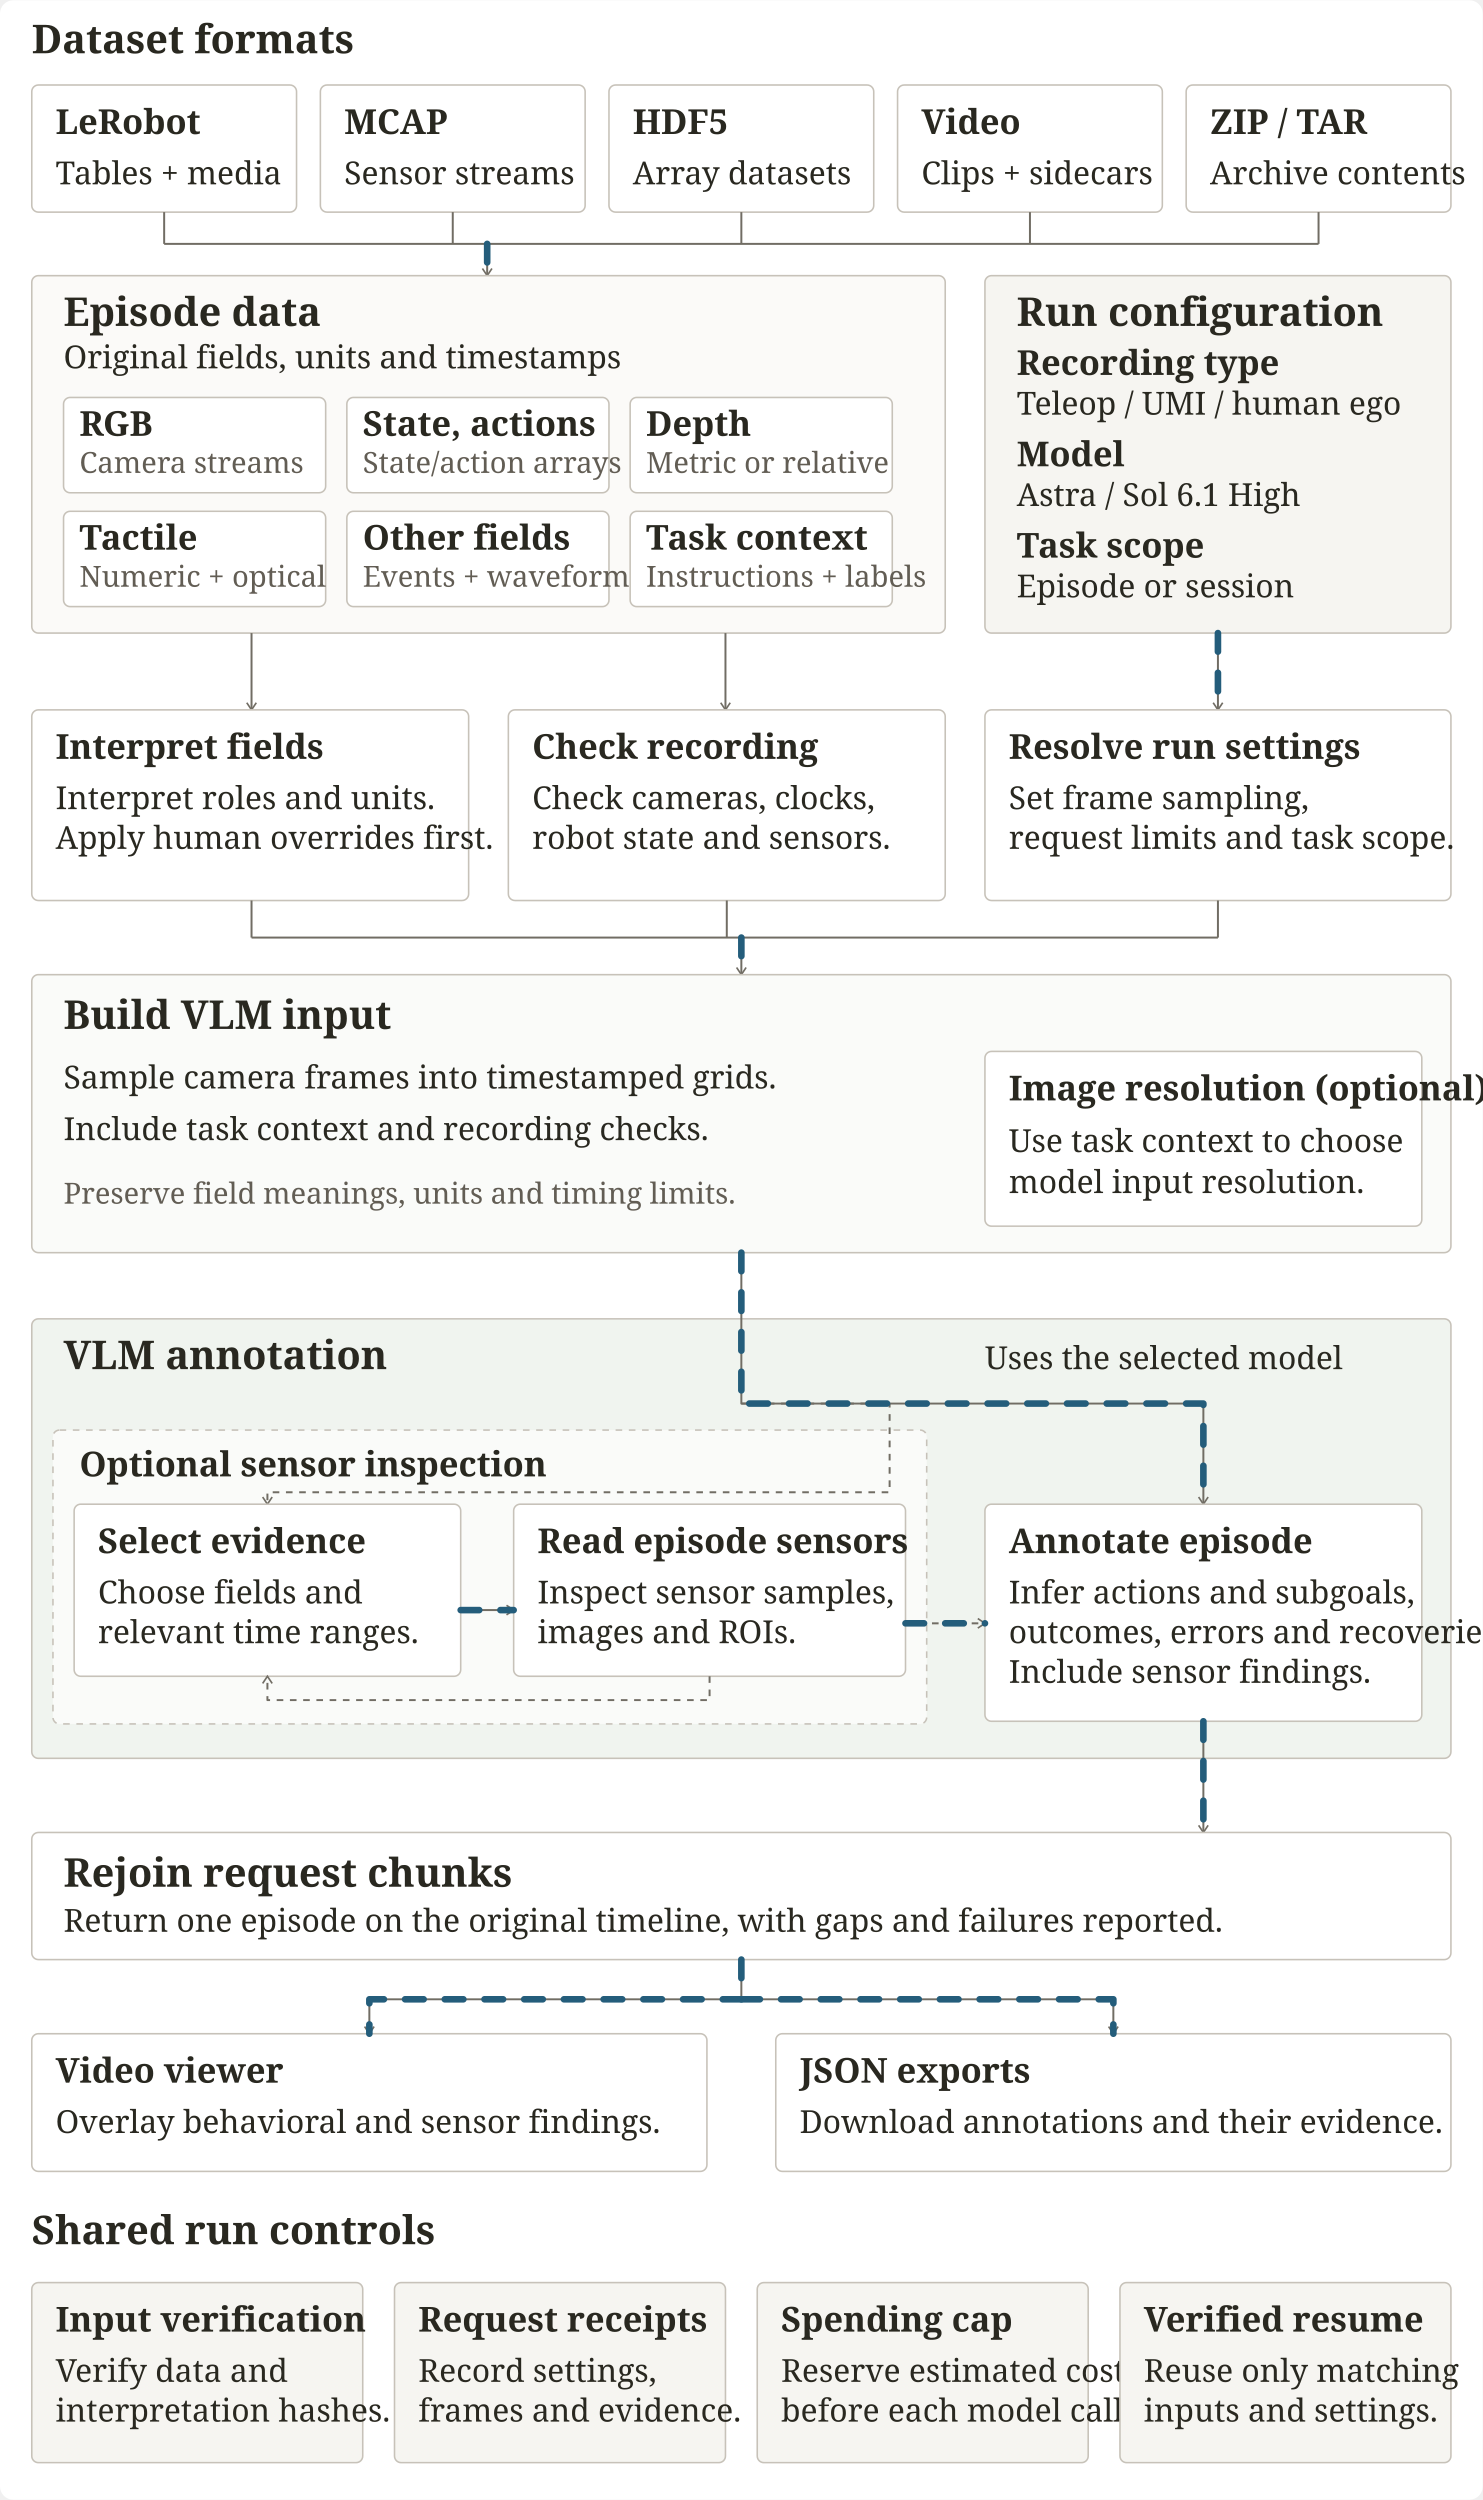
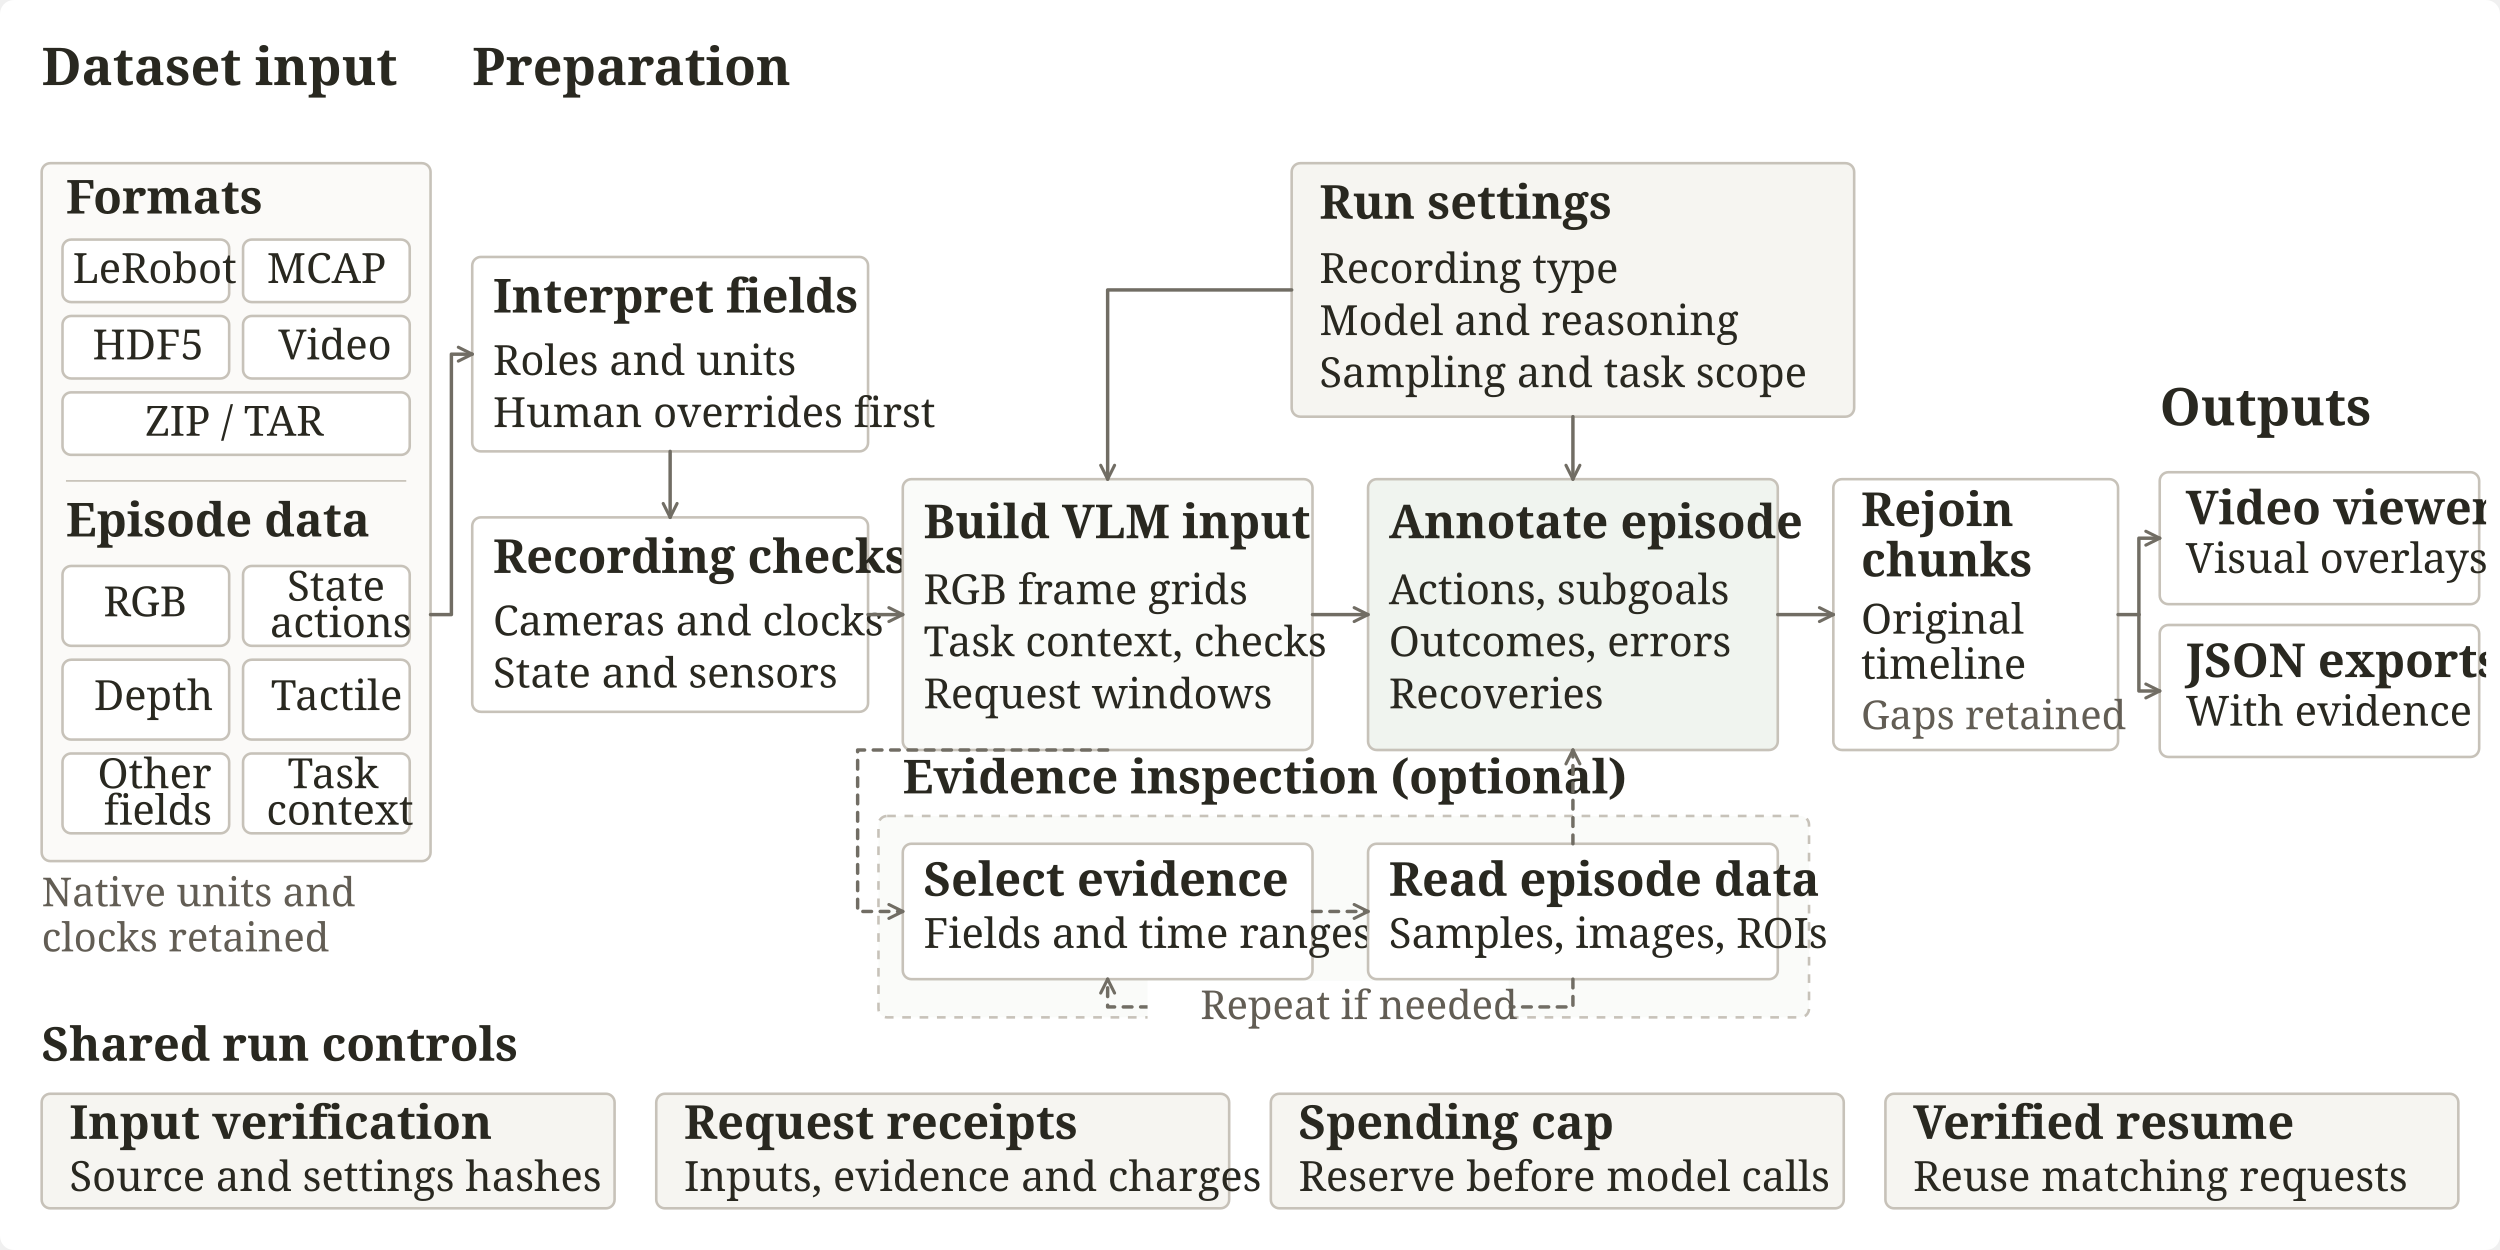
- <svg xmlns="http://www.w3.org/2000/svg" width="720" height="1214" viewBox="0 0 1120 1888" role="img" aria-labelledby="title description">
+ <svg xmlns="http://www.w3.org/2000/svg" width="900" height="450" viewBox="0 0 1440 720" role="img" aria-labelledby="title description">
  <defs>
-     <marker id="arrow" viewBox="0 0 10 10" refX="8" refY="5" markerWidth="6" markerHeight="6" orient="auto-start-reverse">
-       <path d="M2 1 L8 5 L2 9" fill="none" stroke="#716d64" stroke-width="1.4" />
+     <clipPath id="canvas">
+       <rect x="8" y="8" width="1424" height="704" />
+     </clipPath>
+     <marker id="arrow" viewBox="0 0 10 10" refX="9" refY="5" markerWidth="10" markerHeight="10" markerUnits="userSpaceOnUse" orient="auto">
+       <path d="M1 1 L9 5 L1 9" fill="none" stroke="#716d64" stroke-width="1.8" stroke-linecap="round" stroke-linejoin="round" />
    </marker>
  </defs>
  <style>
- text { font-family:'EB Garamond',Georgia,serif; font-weight:400; fill:#292820; }
- .heading { font-size:30px; font-weight:600; }
- .name { font-size:26px; font-weight:600; }
- .body { font-size:24px; }
- .small { font-size:22px; fill:#625d54; }
- .note { font-size:21px; fill:#625d54; }
- .stage { font-size:25px; fill:#625d54; }
- .edge { fill:none; stroke:#716d64; stroke-width:1.5; marker-end:url(#arrow); stroke-linejoin:round; }
- .optional { stroke-dasharray:5 5; }
- .flow { fill:none; stroke:#245d7b; stroke-width:5; stroke-linecap:round; stroke-linejoin:round; stroke-dasharray:14 16; animation:move 1.2s linear infinite; }
- @keyframes move { to { stroke-dashoffset:-30; } }
- @media (prefers-reduced-motion:reduce) { .flow { display:none; } }
+ text {font-family:'EB Garamond',Georgia,serif;fill:#292820;font-weight:400}
+ .stage {font-size:30px;font-weight:600}
+ .heading {font-size:27px;font-weight:600}
+ .body {font-size:24px}
+ .caption {font-size:23px;fill:#625d54}
+ .edge {fill:none;stroke:#716d64;stroke-width:2;stroke-linejoin:round;stroke-linecap:round}
+ .optional {stroke-dasharray:5 5}
+ .packet {fill:#245d7b}
+ @media (prefers-reduced-motion:reduce) {.packet {display:none}}
</style>
-   <rect width="1120" height="1888" rx="10" fill="#fff" />
-   <text x="24" y="40" class="heading" data-width="1072">Dataset formats</text>
-   <rect x="24" y="64" width="200" height="96" rx="5" fill="#fff" stroke="#c7c2b9" stroke-width="1.2" />
-   <text x="42" y="101" class="name" data-width="164">LeRobot</text>
-   <text x="42" y="139" class="body" data-width="164">Tables + media</text>
-   <path d="M124 160 V184" fill="none" stroke="#716d64" stroke-width="1.5" />
-   <rect x="242" y="64" width="200" height="96" rx="5" fill="#fff" stroke="#c7c2b9" stroke-width="1.2" />
-   <text x="260" y="101" class="name" data-width="164">MCAP</text>
-   <text x="260" y="139" class="body" data-width="164">Sensor streams</text>
-   <path d="M342 160 V184" fill="none" stroke="#716d64" stroke-width="1.5" />
-   <rect x="460" y="64" width="200" height="96" rx="5" fill="#fff" stroke="#c7c2b9" stroke-width="1.2" />
-   <text x="478" y="101" class="name" data-width="164">HDF5</text>
-   <text x="478" y="139" class="body" data-width="164">Array datasets</text>
-   <path d="M560 160 V184" fill="none" stroke="#716d64" stroke-width="1.5" />
-   <rect x="678" y="64" width="200" height="96" rx="5" fill="#fff" stroke="#c7c2b9" stroke-width="1.2" />
-   <text x="696" y="101" class="name" data-width="164">Video</text>
-   <text x="696" y="139" class="body" data-width="164">Clips + sidecars</text>
-   <path d="M778 160 V184" fill="none" stroke="#716d64" stroke-width="1.5" />
-   <rect x="896" y="64" width="200" height="96" rx="5" fill="#fff" stroke="#c7c2b9" stroke-width="1.2" />
-   <text x="914" y="101" class="name" data-width="164">ZIP / TAR</text>
-   <text x="914" y="139" class="body" data-width="164">Archive contents</text>
-   <path d="M996 160 V184" fill="none" stroke="#716d64" stroke-width="1.5" />
-   <path d="M124 184 H996" fill="none" stroke="#716d64" stroke-width="1.5" />
-   <path d="M368 184 V208" class="edge" />
-   <rect x="24" y="208" width="690" height="270" rx="5" fill="#fbfaf8" stroke="#c7c2b9" stroke-width="1.2" />
-   <text x="48" y="246" class="heading" data-width="642">Episode data</text>
-   <text x="48" y="278" class="body" data-width="642">Original fields, units and timestamps</text>
-   <rect x="48" y="300" width="198" height="72" rx="5" fill="#fff" stroke="#c7c2b9" stroke-width="1.2" />
-   <text x="60" y="329" class="name" data-width="174">RGB</text>
-   <text x="60" y="357" class="small" data-width="174">Camera streams</text>
-   <rect x="262" y="300" width="198" height="72" rx="5" fill="#fff" stroke="#c7c2b9" stroke-width="1.2" />
-   <text x="274" y="329" class="name" data-width="174">State, actions</text>
-   <text x="274" y="357" class="small" data-width="174">State/action arrays</text>
-   <rect x="476" y="300" width="198" height="72" rx="5" fill="#fff" stroke="#c7c2b9" stroke-width="1.2" />
-   <text x="488" y="329" class="name" data-width="174">Depth</text>
-   <text x="488" y="357" class="small" data-width="174">Metric or relative</text>
-   <rect x="48" y="386" width="198" height="72" rx="5" fill="#fff" stroke="#c7c2b9" stroke-width="1.2" />
-   <text x="60" y="415" class="name" data-width="174">Tactile</text>
-   <text x="60" y="443" class="small" data-width="174">Numeric + optical</text>
-   <rect x="262" y="386" width="198" height="72" rx="5" fill="#fff" stroke="#c7c2b9" stroke-width="1.2" />
-   <text x="274" y="415" class="name" data-width="174">Other fields</text>
-   <text x="274" y="443" class="small" data-width="174">Events + waveforms</text>
-   <rect x="476" y="386" width="198" height="72" rx="5" fill="#fff" stroke="#c7c2b9" stroke-width="1.2" />
-   <text x="488" y="415" class="name" data-width="174">Task context</text>
-   <text x="488" y="443" class="small" data-width="174">Instructions + labels</text>
-   <rect x="744" y="208" width="352" height="270" rx="5" fill="#f6f5f1" stroke="#c7c2b9" stroke-width="1.2" />
-   <text x="768" y="246" class="heading" data-width="304">Run configuration</text>
-   <text x="768" y="283" class="name" data-width="304">Recording type</text>
-   <text x="768" y="313" class="body" data-width="304">Teleop / UMI / human ego</text>
-   <text x="768" y="352" class="name" data-width="304">Model</text>
-   <text x="768" y="382" class="body" data-width="304">Astra / Sol 6.1 High</text>
-   <text x="768" y="421" class="name" data-width="304">Task scope</text>
-   <text x="768" y="451" class="body" data-width="304">Episode or session</text>
-   <path d="M190 478 V536" class="edge" />
-   <path d="M548 478 V536" class="edge" />
-   <path d="M920 478 V536" class="edge" />
-   <rect x="24" y="536" width="330" height="144" rx="5" fill="#fff" stroke="#c7c2b9" stroke-width="1.2" />
-   <text x="42" y="573" class="name" data-width="294">Interpret fields</text>
-   <text x="42" y="611" class="body" data-width="294">Interpret roles and units.</text>
-   <text x="42" y="641" class="body" data-width="294">Apply human overrides first.</text>
-   <rect x="384" y="536" width="330" height="144" rx="5" fill="#fff" stroke="#c7c2b9" stroke-width="1.2" />
-   <text x="402" y="573" class="name" data-width="294">Check recording</text>
-   <text x="402" y="611" class="body" data-width="294">Check cameras, clocks,</text>
-   <text x="402" y="641" class="body" data-width="294">robot state and sensors.</text>
-   <rect x="744" y="536" width="352" height="144" rx="5" fill="#fff" stroke="#c7c2b9" stroke-width="1.2" />
-   <text x="762" y="573" class="name" data-width="316">Resolve run settings</text>
-   <text x="762" y="611" class="body" data-width="316">Set frame sampling,</text>
-   <text x="762" y="641" class="body" data-width="316">request limits and task scope.</text>
-   <path d="M190 680 V708" fill="none" stroke="#716d64" stroke-width="1.5" />
-   <path d="M549 680 V708" fill="none" stroke="#716d64" stroke-width="1.5" />
-   <path d="M920 680 V708" fill="none" stroke="#716d64" stroke-width="1.5" />
-   <path d="M190 708 H920" fill="none" stroke="#716d64" stroke-width="1.5" />
-   <path d="M560 708 V736" class="edge" />
-   <rect x="24" y="736" width="1072" height="210" rx="5" fill="#fafbf9" stroke="#c7c2b9" stroke-width="1.2" />
-   <text x="48" y="777" class="heading" data-width="1024">Build VLM input</text>
-   <text x="48" y="822" class="body" data-width="652">Sample camera frames into timestamped grids.</text>
-   <text x="48" y="861" class="body" data-width="652">Include task context and recording checks.</text>
-   <text x="48" y="909" class="small" data-width="652">Preserve field meanings, units and timing limits.</text>
-   <rect x="744" y="794" width="330" height="132" rx="5" fill="#fff" stroke="#c7c2b9" stroke-width="1.2" />
-   <text x="762" y="831" class="name" data-width="294">Image resolution (optional)</text>
-   <text x="762" y="870" class="body" data-width="294">Use task context to choose</text>
-   <text x="762" y="901" class="body" data-width="294">model input resolution.</text>
-   <rect x="24" y="996" width="1072" height="332" rx="5" fill="#f0f4ef" stroke="#c7c2b9" stroke-width="1.2" />
-   <text x="48" y="1034" class="heading" data-width="620">VLM annotation</text>
-   <text x="744" y="1034" class="body" data-width="328">Uses the selected model</text>
-   <path d="M560 946 V1060 H909 V1136" class="edge" />
-   <rect x="40" y="1080" width="660" height="222" rx="5" fill="#fafbf9" stroke="#c7c2b9" stroke-width="1.2" stroke-dasharray="5 5" />
-   <text x="60" y="1115" class="name" data-width="620">Optional sensor inspection</text>
-   <path d="M560 1060 H672 V1127 H202 V1136" class="edge optional" />
-   <rect x="56" y="1136" width="292" height="130" rx="5" fill="#fff" stroke="#c7c2b9" stroke-width="1.2" />
-   <text x="74" y="1173" class="name" data-width="256">Select evidence</text>
-   <text x="74" y="1211" class="body" data-width="256">Choose fields and</text>
-   <text x="74" y="1241" class="body" data-width="256">relevant time ranges.</text>
-   <rect x="388" y="1136" width="296" height="130" rx="5" fill="#fff" stroke="#c7c2b9" stroke-width="1.2" />
-   <text x="406" y="1173" class="name" data-width="260">Read episode sensors</text>
-   <text x="406" y="1211" class="body" data-width="260">Inspect sensor samples,</text>
-   <text x="406" y="1241" class="body" data-width="260">images and ROIs.</text>
-   <path d="M348 1216 H388" class="edge" />
-   <path d="M536 1266 V1284 H202 V1266" class="edge optional" />
-   <rect x="744" y="1136" width="330" height="164" rx="5" fill="#fff" stroke="#c7c2b9" stroke-width="1.2" />
-   <text x="762" y="1173" class="name" data-width="294">Annotate episode</text>
-   <text x="762" y="1211" class="body" data-width="294">Infer actions and subgoals,</text>
-   <text x="762" y="1241" class="body" data-width="294">outcomes, errors and recoveries.</text>
-   <text x="762" y="1271" class="body" data-width="294">Include sensor findings.</text>
-   <path d="M684 1226 H744" class="edge optional" />
-   <path d="M909 1300 V1384" class="edge" />
-   <rect x="24" y="1384" width="1072" height="96" rx="5" fill="#fff" stroke="#c7c2b9" stroke-width="1.2" />
-   <text x="48" y="1425" class="heading" data-width="1024">Rejoin request chunks</text>
-   <text x="48" y="1459" class="body" data-width="1024">Return one episode on the original timeline, with gaps and failures reported.</text>
-   <path d="M560 1480 V1510 H279 V1536" class="edge" />
-   <path d="M560 1510 H841 V1536" class="edge" />
-   <rect x="24" y="1536" width="510" height="104" rx="5" fill="#fff" stroke="#c7c2b9" stroke-width="1.2" />
-   <text x="42" y="1573" class="name" data-width="474">Video viewer</text>
-   <text x="42" y="1611" class="body" data-width="474">Overlay behavioral and sensor findings.</text>
-   <rect x="586" y="1536" width="510" height="104" rx="5" fill="#fff" stroke="#c7c2b9" stroke-width="1.2" />
-   <text x="604" y="1573" class="name" data-width="474">JSON exports</text>
-   <text x="604" y="1611" class="body" data-width="474">Download annotations and their evidence.</text>
-   <text x="24" y="1695" class="heading" data-width="1072">Shared run controls</text>
-   <rect x="24" y="1724" width="250" height="136" rx="5" fill="#f6f5f1" stroke="#c7c2b9" stroke-width="1.2" />
-   <text x="42" y="1761" class="name" data-width="214">Input verification</text>
-   <text x="42" y="1799" class="body" data-width="214">Verify data and</text>
-   <text x="42" y="1829" class="body" data-width="214">interpretation hashes.</text>
-   <rect x="298" y="1724" width="250" height="136" rx="5" fill="#f6f5f1" stroke="#c7c2b9" stroke-width="1.2" />
-   <text x="316" y="1761" class="name" data-width="214">Request receipts</text>
-   <text x="316" y="1799" class="body" data-width="214">Record settings,</text>
-   <text x="316" y="1829" class="body" data-width="214">frames and evidence.</text>
-   <rect x="572" y="1724" width="250" height="136" rx="5" fill="#f6f5f1" stroke="#c7c2b9" stroke-width="1.2" />
-   <text x="590" y="1761" class="name" data-width="214">Spending cap</text>
-   <text x="590" y="1799" class="body" data-width="214">Reserve estimated cost</text>
-   <text x="590" y="1829" class="body" data-width="214">before each model call.</text>
-   <rect x="846" y="1724" width="250" height="136" rx="5" fill="#f6f5f1" stroke="#c7c2b9" stroke-width="1.2" />
-   <text x="864" y="1761" class="name" data-width="214">Verified resume</text>
-   <text x="864" y="1799" class="body" data-width="214">Reuse only matching</text>
-   <text x="864" y="1829" class="body" data-width="214">inputs and settings.</text>
-   <path d="M368 184 V208" class="flow" />
-   <path d="M920 478 V536" class="flow" />
-   <path d="M560 708 V736" class="flow" />
-   <path d="M560 946 V1060 H909 V1136" class="flow" />
-   <path d="M348 1216 H388" class="flow" />
-   <path d="M684 1226 H744" class="flow" />
-   <path d="M909 1300 V1384" class="flow" />
-   <path d="M560 1480 V1510 H279 V1536" class="flow" />
-   <path d="M560 1510 H841 V1536" class="flow" />
+   <rect width="1440" height="720" fill="#fff" rx="8" />
+   <g clip-path="url(#canvas)">
+     <text x="24.000" y="49" class="stage" data-width="224">Dataset input</text>
+     <text x="272.000" y="49" class="stage" data-width="228">Preparation</text>
+     <text x="1244.000" y="245" class="stage" data-width="184">Outputs</text>
+     <rect id="dataset" x="24" y="94" width="224" height="402" rx="5" fill="#fbfaf8" stroke="#c7c2b9" stroke-width="1.5" />
+     <text x="38.000" y="123" class="heading" data-width="196">Formats</text>
+     <rect id="format-0" x="36" y="138" width="96" height="36" rx="5" fill="#fff" stroke="#c7c2b9" stroke-width="1.5" />
+     <text x="41.928" y="163" class="body" data-width="86">LeRobot</text>
+     <rect id="format-1" x="140" y="138" width="96" height="36" rx="5" fill="#fff" stroke="#c7c2b9" stroke-width="1.5" />
+     <text x="153.740" y="163" class="body" data-width="86">MCAP</text>
+     <rect id="format-2" x="36" y="182" width="96" height="36" rx="5" fill="#fff" stroke="#c7c2b9" stroke-width="1.5" />
+     <text x="53.328" y="207" class="body" data-width="86">HDF5</text>
+     <rect id="format-3" x="140" y="182" width="96" height="36" rx="5" fill="#fff" stroke="#c7c2b9" stroke-width="1.5" />
+     <text x="160.304" y="207" class="body" data-width="86">Video</text>
+     <rect id="format-4" x="36" y="226" width="200" height="36" rx="5" fill="#fff" stroke="#c7c2b9" stroke-width="1.5" />
+     <text x="83.572" y="251" class="body" data-width="190">ZIP / TAR</text>
+     <path d="M38 277 H234" stroke="#c7c2b9" stroke-width="1" />
+     <text x="38.000" y="309" class="heading" data-width="196">Episode data</text>
+     <rect id="modality-0" x="36" y="326" width="96" height="46" rx="5" fill="#fff" stroke="#c7c2b9" stroke-width="1.5" />
+     <text x="59.652" y="355" class="body" data-width="86">RGB</text>
+     <rect id="modality-1" x="140" y="326" width="96" height="46" rx="5" fill="#fff" stroke="#c7c2b9" stroke-width="1.5" />
+     <text x="165.416" y="346" class="body" data-width="86">State</text>
+     <text x="155.468" y="367" class="body" data-width="86">actions</text>
+     <rect id="modality-2" x="36" y="380" width="96" height="46" rx="5" fill="#fff" stroke="#c7c2b9" stroke-width="1.5" />
+     <text x="54.096" y="409" class="body" data-width="86">Depth</text>
+     <rect id="modality-3" x="140" y="380" width="96" height="46" rx="5" fill="#fff" stroke="#c7c2b9" stroke-width="1.5" />
+     <text x="156.020" y="409" class="body" data-width="86">Tactile</text>
+     <rect id="modality-4" x="36" y="434" width="96" height="46" rx="5" fill="#fff" stroke="#c7c2b9" stroke-width="1.5" />
+     <text x="56.208" y="454" class="body" data-width="86">Other</text>
+     <text x="59.736" y="475" class="body" data-width="86">fields</text>
+     <rect id="modality-5" x="140" y="434" width="96" height="46" rx="5" fill="#fff" stroke="#c7c2b9" stroke-width="1.5" />
+     <text x="165.668" y="454" class="body" data-width="86">Task</text>
+     <text x="153.464" y="475" class="body" data-width="86">context</text>
+     <text x="24.000" y="522" class="caption" data-width="204">Native units and</text>
+     <text x="24.000" y="548" class="caption" data-width="204">clocks retained</text>
+     <rect id="interpret" x="272" y="148" width="228" height="112" rx="5" fill="#fff" stroke="#c7c2b9" stroke-width="1.5" />
+     <text x="284.000" y="180" class="heading" data-width="204">Interpret fields</text>
+     <text x="284.000" y="216" class="body" data-width="204">Roles and units</text>
+     <text x="284.000" y="246" class="body" data-width="204">Human overrides first</text>
+     <rect id="checks" x="272" y="298" width="228" height="112" rx="5" fill="#fff" stroke="#c7c2b9" stroke-width="1.5" />
+     <text x="284.000" y="330" class="heading" data-width="204">Recording checks</text>
+     <text x="284.000" y="366" class="body" data-width="204">Cameras and clocks</text>
+     <text x="284.000" y="396" class="body" data-width="204">State and sensors</text>
+     <rect id="settings" x="744" y="94" width="324" height="146" rx="5" fill="#f6f5f1" stroke="#c7c2b9" stroke-width="1.5" />
+     <text x="760.000" y="126" class="heading" data-width="292">Run settings</text>
+     <text x="760.000" y="163" class="body" data-width="292">Recording type</text>
+     <text x="760.000" y="193" class="body" data-width="292">Model and reasoning</text>
+     <text x="760.000" y="223" class="body" data-width="292">Sampling and task scope</text>
+     <rect id="request" x="520" y="276" width="236" height="156" rx="5" fill="#fafbf9" stroke="#c7c2b9" stroke-width="1.5" />
+     <text x="532.000" y="310" class="heading" data-width="212">Build VLM input</text>
+     <text x="532.000" y="348" class="body" data-width="212">RGB frame grids</text>
+     <text x="532.000" y="378" class="body" data-width="212">Task context, checks</text>
+     <text x="532.000" y="408" class="body" data-width="212">Request windows</text>
+     <rect id="annotate" x="788" y="276" width="236" height="156" rx="5" fill="#f0f4ef" stroke="#c7c2b9" stroke-width="1.5" />
+     <text x="800.000" y="310" class="heading" data-width="212">Annotate episode</text>
+     <text x="800.000" y="348" class="body" data-width="212">Actions, subgoals</text>
+     <text x="800.000" y="378" class="body" data-width="212">Outcomes, errors</text>
+     <text x="800.000" y="408" class="body" data-width="212">Recoveries</text>
+     <rect id="stitch" x="1056" y="276" width="164" height="156" rx="5" fill="#fff" stroke="#c7c2b9" stroke-width="1.5" />
+     <text x="1072.000" y="303" class="heading" data-width="132">Rejoin</text>
+     <text x="1072.000" y="332" class="heading" data-width="132">chunks</text>
+     <text x="1072.000" y="365" class="body" data-width="132">Original</text>
+     <text x="1072.000" y="391" class="body" data-width="132">timeline</text>
+     <text x="1072.000" y="420" class="caption" data-width="132">Gaps retained</text>
+     <rect id="viewer" x="1244" y="272" width="184" height="76" rx="5" fill="#fff" stroke="#c7c2b9" stroke-width="1.5" />
+     <text x="1259.000" y="302" class="heading" data-width="154">Video viewer</text>
+     <text x="1259.000" y="330" class="body" data-width="154">Visual overlays</text>
+     <rect id="json" x="1244" y="360" width="184" height="76" rx="5" fill="#fff" stroke="#c7c2b9" stroke-width="1.5" />
+     <text x="1259.000" y="390" class="heading" data-width="154">JSON exports</text>
+     <text x="1259.000" y="418" class="body" data-width="154">With evidence</text>
+     <path id="ingest-interpret" d="M248 354 L260 354 L260 204 L272 204" class="edge" marker-end="url(#arrow)" />
+     <circle class="packet" r="5.5">
+       <animateMotion dur="1.491s" repeatCount="indefinite" path="M248 354 L260 354 L260 204 L262 204" />
+     </circle>
+     <path id="interpret-check" d="M386 260 L386 298" class="edge" marker-end="url(#arrow)" />
+     <circle class="packet" r="5.5">
+       <animateMotion dur="0.800s" repeatCount="indefinite" path="M386 260 L386 288" />
+     </circle>
+     <path id="checks-request" d="M500 354 L520 354" class="edge" marker-end="url(#arrow)" />
+     <circle class="packet" r="5.5">
+       <animateMotion dur="0.800s" repeatCount="indefinite" path="M500 354 L510 354" />
+     </circle>
+     <path id="settings-request" d="M744 167 L638 167 L638 276" class="edge" marker-end="url(#arrow)" />
+     <path id="settings-annotation" d="M906 240 L906 276" class="edge" marker-end="url(#arrow)" />
+     <path id="request-annotation" d="M756 354 L788 354" class="edge" marker-end="url(#arrow)" />
+     <circle class="packet" r="5.5">
+       <animateMotion dur="0.800s" repeatCount="indefinite" path="M756 354 L778 354" />
+     </circle>
+     <path id="annotation-timeline" d="M1024 354 L1056 354" class="edge" marker-end="url(#arrow)" />
+     <circle class="packet" r="5.5">
+       <animateMotion dur="0.800s" repeatCount="indefinite" path="M1024 354 L1046 354" />
+     </circle>
+     <path id="timeline-fork" d="M1220 354 L1232 354" class="edge" />
+     <path id="fork-viewer" d="M1232 354 L1232 310 L1244 310" class="edge" marker-end="url(#arrow)" />
+     <circle class="packet" r="5.5">
+       <animateMotion dur="0.800s" repeatCount="indefinite" path="M1232 354 L1232 310 L1234 310" />
+     </circle>
+     <path id="fork-json" d="M1232 354 L1232 398 L1244 398" class="edge" marker-end="url(#arrow)" />
+     <circle class="packet" r="5.5">
+       <animateMotion dur="0.800s" repeatCount="indefinite" path="M1232 354 L1232 398 L1234 398" />
+     </circle>
+     <rect id="inspection-group" x="506" y="470" width="536" height="116" rx="5" fill="#fafbf9" stroke="#c7c2b9" stroke-width="1.5" stroke-dasharray="5 5" />
+     <text x="520.000" y="457" class="heading" data-width="506">Evidence inspection (optional)</text>
+     <rect id="select" x="520" y="486" width="236" height="78" rx="5" fill="#fff" stroke="#c7c2b9" stroke-width="1.5" />
+     <text x="532.000" y="516" class="heading" data-width="212">Select evidence</text>
+     <text x="532.000" y="546" class="body" data-width="212">Fields and time ranges</text>
+     <rect id="read" x="788" y="486" width="236" height="78" rx="5" fill="#fff" stroke="#c7c2b9" stroke-width="1.5" />
+     <text x="800.000" y="516" class="heading" data-width="212">Read episode data</text>
+     <text x="800.000" y="546" class="body" data-width="212">Samples, images, ROIs</text>
+     <path id="request-selection" d="M638 432 L494 432 L494 525 L520 525" class="edge optional" marker-end="url(#arrow)" />
+     <circle class="packet" r="5.5">
+       <animateMotion dur="2.300s" repeatCount="indefinite" path="M638 432 L494 432 L494 525 L510 525" />
+     </circle>
+     <path id="selection-read" d="M756 525 L788 525" class="edge optional" marker-end="url(#arrow)" />
+     <circle class="packet" r="5.5">
+       <animateMotion dur="0.800s" repeatCount="indefinite" path="M756 525 L778 525" />
+     </circle>
+     <path id="read-annotation" d="M906 486 L906 432" class="edge optional" marker-end="url(#arrow)" />
+     <circle class="packet" r="5.5">
+       <animateMotion dur="0.800s" repeatCount="indefinite" path="M906 486 L906 442" />
+     </circle>
+     <path id="read-selection-repeat" d="M906 564 L906 580 L638 580 L638 564" class="edge optional" marker-end="url(#arrow)" />
+     <rect x="661" y="565" width="208" height="27" fill="#fff" />
+     <text x="691.423" y="587" class="caption" data-width="202">Repeat if needed</text>
+     <text x="24.000" y="611" class="heading" data-width="1392">Shared run controls</text>
+     <rect id="control-0" x="24" y="630" width="330" height="66" rx="5" fill="#f6f5f1" stroke="#c7c2b9" stroke-width="1.5" />
+     <text x="40.000" y="656" class="heading" data-width="298">Input verification</text>
+     <text x="40.000" y="686" class="body" data-width="298">Source and settings hashes</text>
+     <rect id="control-1" x="378" y="630" width="330" height="66" rx="5" fill="#f6f5f1" stroke="#c7c2b9" stroke-width="1.5" />
+     <text x="394.000" y="656" class="heading" data-width="298">Request receipts</text>
+     <text x="394.000" y="686" class="body" data-width="298">Inputs, evidence and charges</text>
+     <rect id="control-2" x="732" y="630" width="330" height="66" rx="5" fill="#f6f5f1" stroke="#c7c2b9" stroke-width="1.5" />
+     <text x="748.000" y="656" class="heading" data-width="298">Spending cap</text>
+     <text x="748.000" y="686" class="body" data-width="298">Reserve before model calls</text>
+     <rect id="control-3" x="1086" y="630" width="330" height="66" rx="5" fill="#f6f5f1" stroke="#c7c2b9" stroke-width="1.5" />
+     <text x="1102.000" y="656" class="heading" data-width="298">Verified resume</text>
+     <text x="1102.000" y="686" class="body" data-width="298">Reuse matching requests</text>
+   </g>
</svg>
